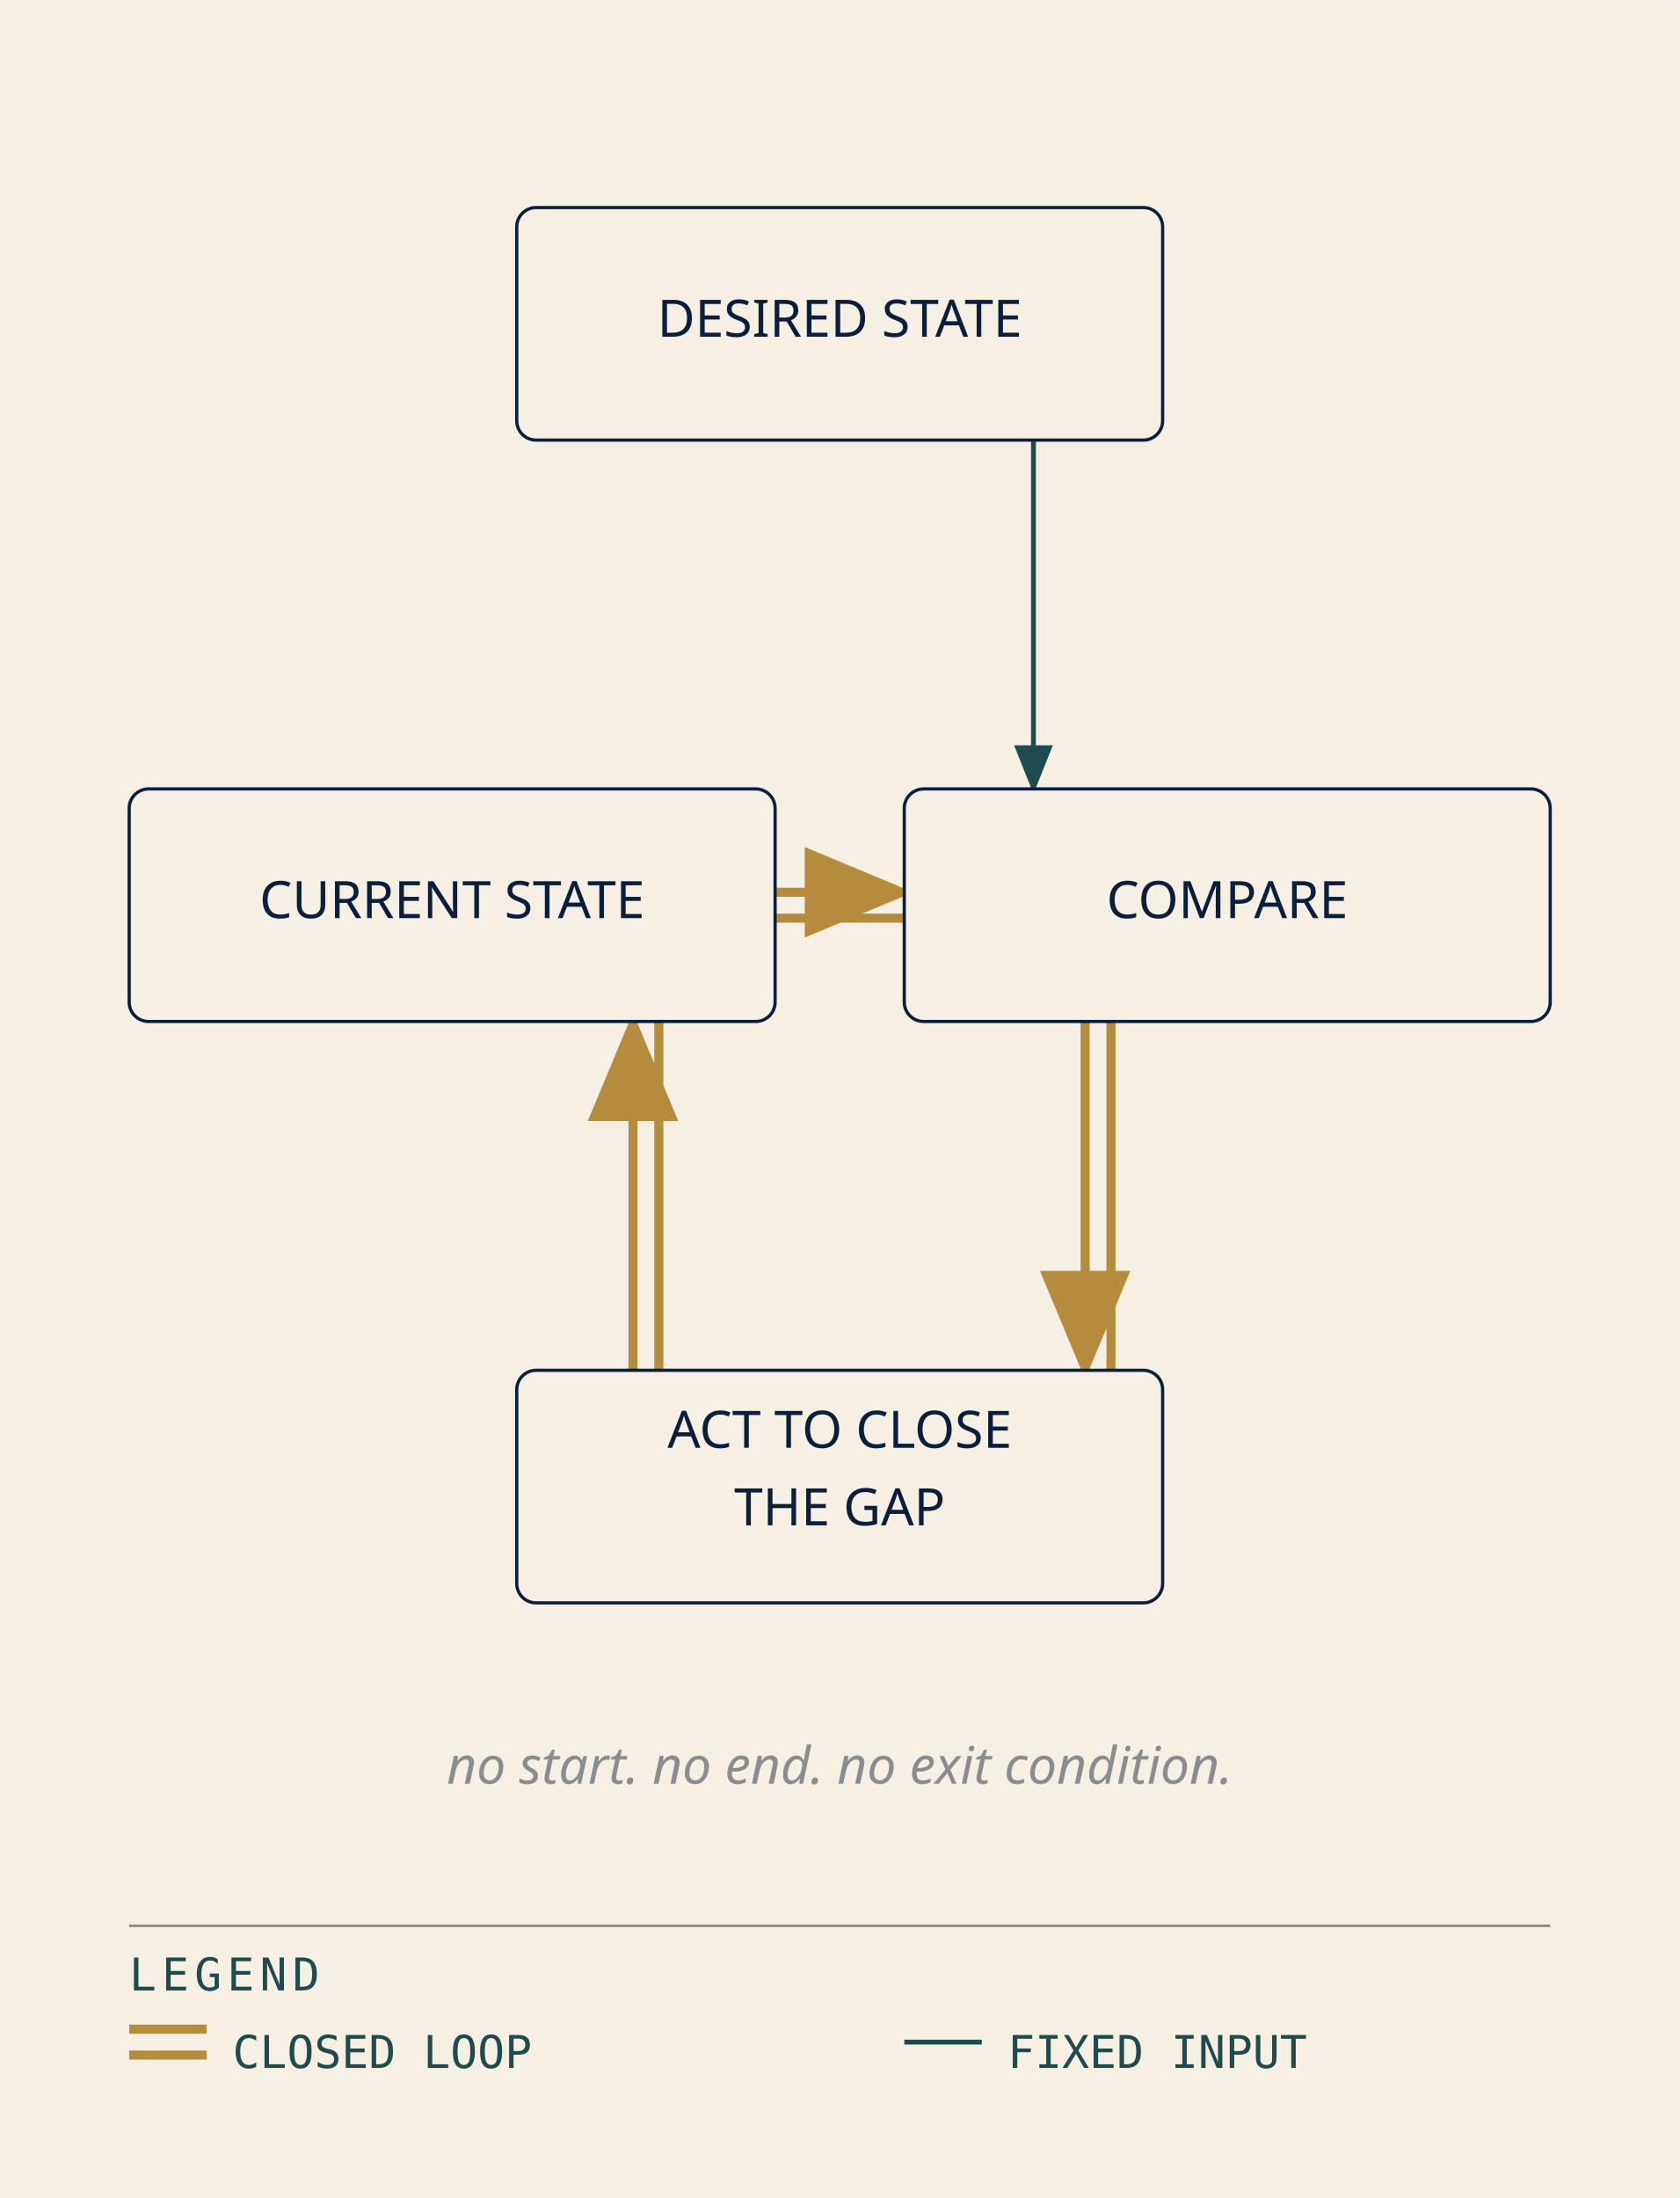
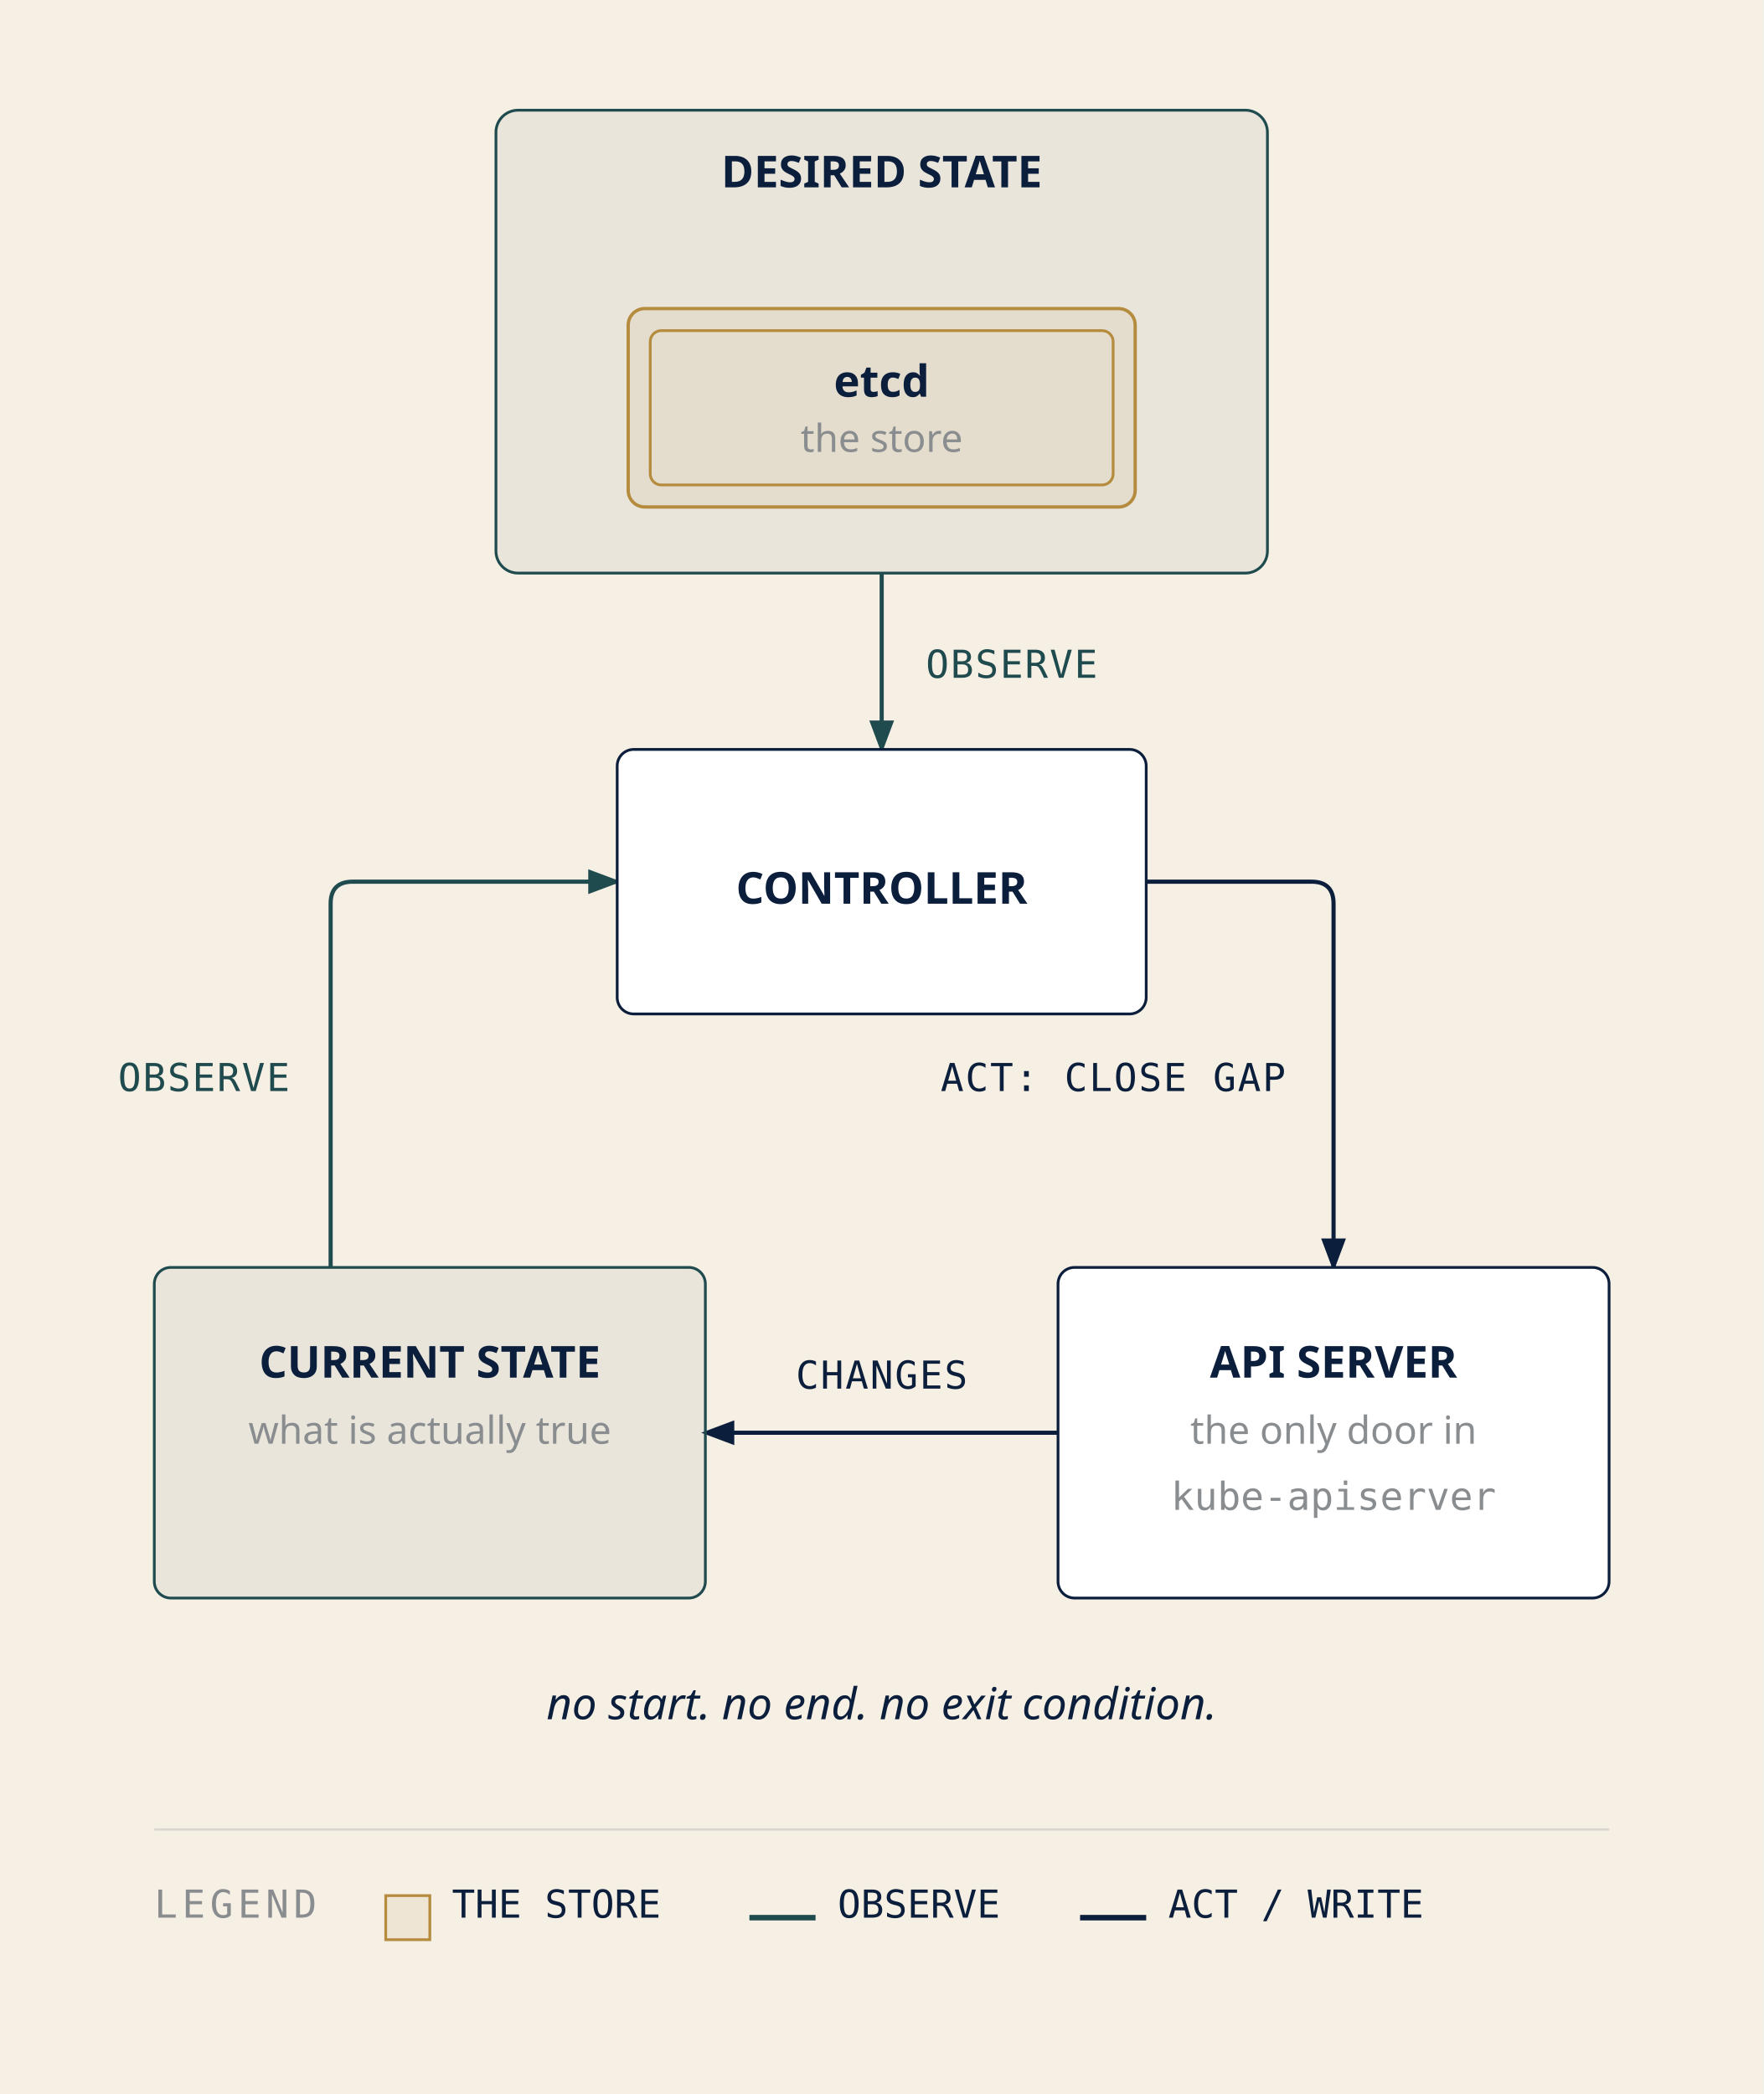
- <svg xmlns="http://www.w3.org/2000/svg" viewBox="0 0 520 680" role="img" aria-labelledby="ch03-fig02-control-loop-title ch03-fig02-control-loop-desc" width="460" height="602">
+ <svg xmlns="http://www.w3.org/2000/svg" viewBox="0 0 640 760" role="img" aria-labelledby="ch03-fig02-control-loop-desired-vs-current-title ch03-fig02-control-loop-desired-vs-current-desc" width="640" height="760">
  <defs>
-     <marker id="arrow-muted" markerWidth="10" markerHeight="8" refX="9" refY="4" orient="auto">
-       <polygon points="0 0, 10 4, 0 8" fill="#1F4A4E" />
+     <marker id="ch03-fig02-arrow-teal" markerWidth="8" markerHeight="6" refX="7" refY="3" orient="auto">
+       <polygon points="0 0, 8 3, 0 6" fill="#1F4A4E" />
    </marker>
-     <marker id="arrow-accent" markerWidth="12" markerHeight="10" refX="11" refY="5" orient="auto">
-       <polygon points="0 0, 12 5, 0 10" fill="#B58B3E" />
+     <marker id="ch03-fig02-arrow-navy" markerWidth="8" markerHeight="6" refX="7" refY="3" orient="auto">
+       <polygon points="0 0, 8 3, 0 6" fill="#0B1E3B" />
    </marker>
  </defs>
-   <rect width="100%" height="100%" fill="#F5EFE4" />
-   <line x1="320" y1="136" x2="320" y2="244" stroke="#1F4A4E" stroke-width="1.5" marker-end="url(#arrow-muted)" />
-   <line x1="336" y1="316" x2="336" y2="424" stroke="#B58B3E" stroke-width="2.8" marker-end="url(#arrow-accent)" />
-   <line x1="344" y1="316" x2="344" y2="424" stroke="#B58B3E" stroke-width="2.8" />
-   <line x1="196" y1="424" x2="196" y2="316" stroke="#B58B3E" stroke-width="2.8" marker-end="url(#arrow-accent)" />
-   <line x1="204" y1="424" x2="204" y2="316" stroke="#B58B3E" stroke-width="2.8" />
-   <line x1="240" y1="276" x2="280" y2="276" stroke="#B58B3E" stroke-width="2.8" marker-end="url(#arrow-accent)" />
-   <line x1="240" y1="284" x2="280" y2="284" stroke="#B58B3E" stroke-width="2.8" />
-   <rect x="160" y="64" width="200" height="72" rx="6" fill="#F5EFE4" />
-   <rect x="160" y="64" width="200" height="72" rx="6" fill="#F5EFE4" stroke="#0B1E3B" stroke-width="1" />
-   <text x="260" y="104" fill="#0B1E3B" font-size="16" font-weight="500" font-family="'Fira Sans', sans-serif" text-anchor="middle">DESIRED STATE</text>
-   <rect x="280" y="244" width="200" height="72" rx="6" fill="#F5EFE4" />
-   <rect x="280" y="244" width="200" height="72" rx="6" fill="#F5EFE4" stroke="#0B1E3B" stroke-width="1" />
-   <text x="380" y="284" fill="#0B1E3B" font-size="16" font-weight="500" font-family="'Fira Sans', sans-serif" text-anchor="middle">COMPARE</text>
-   <rect x="40" y="244" width="200" height="72" rx="6" fill="#F5EFE4" />
-   <rect x="40" y="244" width="200" height="72" rx="6" fill="#F5EFE4" stroke="#0B1E3B" stroke-width="1" />
-   <text x="140" y="284" fill="#0B1E3B" font-size="16" font-weight="500" font-family="'Fira Sans', sans-serif" text-anchor="middle">CURRENT STATE</text>
-   <rect x="160" y="424" width="200" height="72" rx="6" fill="#F5EFE4" />
-   <rect x="160" y="424" width="200" height="72" rx="6" fill="#F5EFE4" stroke="#0B1E3B" stroke-width="1" />
-   <text x="260" y="448" fill="#0B1E3B" font-size="16" font-weight="500" font-family="'Fira Sans', sans-serif" text-anchor="middle">ACT TO CLOSE</text>
-   <text x="260" y="472" fill="#0B1E3B" font-size="16" font-weight="500" font-family="'Fira Sans', sans-serif" text-anchor="middle">THE GAP</text>
-   <text x="260" y="552" fill="#8A8D90" font-size="16" font-style="italic" font-family="'Fira Sans', sans-serif" text-anchor="middle">no start. no end. no exit condition.</text>
-   <line x1="40" y1="596" x2="480" y2="596" stroke="#8A8D90" stroke-width="0.8" />
-   <text x="40" y="616" fill="#1F4A4E" font-size="14" font-weight="500" font-family="'Fira Mono', monospace" text-anchor="start" letter-spacing="0.12em">LEGEND</text>
-   <line x1="40" y1="628" x2="64" y2="628" stroke="#B58B3E" stroke-width="2.8" />
-   <line x1="40" y1="636" x2="64" y2="636" stroke="#B58B3E" stroke-width="2.8" />
-   <text x="72" y="640" fill="#1F4A4E" font-size="14" font-family="'Fira Mono', monospace" text-anchor="start">CLOSED LOOP</text>
-   <line x1="280" y1="632" x2="304" y2="632" stroke="#1F4A4E" stroke-width="1.5" />
-   <text x="312" y="640" fill="#1F4A4E" font-size="14" font-family="'Fira Mono', monospace" text-anchor="start">FIXED INPUT</text>
+   <rect width="640" height="760" fill="#F5EFE4" />
+   <path d="M320,208 L320,272" stroke="#1F4A4E" stroke-width="1.5" fill="none" marker-end="url(#ch03-fig02-arrow-teal)" />
+   <text x="336" y="246" text-anchor="start" font-family="'Fira Mono', monospace" font-size="14" letter-spacing="0.04em" fill="#1F4A4E">OBSERVE</text>
+   <path d="M 416 320 H 476 Q 484 320 484 328 V 460" stroke="#0B1E3B" stroke-width="1.5" fill="none" marker-end="url(#ch03-fig02-arrow-navy)" />
+   <rect x="336" y="380" width="136" height="20" fill="#F5EFE4" />
+   <text x="404" y="396" text-anchor="middle" font-family="'Fira Mono', monospace" font-size="14" letter-spacing="0.04em" fill="#0B1E3B">ACT: CLOSE GAP</text>
+   <path d="M384,520 L256,520" stroke="#0B1E3B" stroke-width="1.5" fill="none" marker-end="url(#ch03-fig02-arrow-navy)" />
+   <rect x="284" y="488" width="72" height="20" fill="#F5EFE4" />
+   <text x="320" y="504" text-anchor="middle" font-family="'Fira Mono', monospace" font-size="14" letter-spacing="0.04em" fill="#0B1E3B">CHANGES</text>
+   <path d="M 120 460 V 328 Q 120 320 128 320 H 224" stroke="#1F4A4E" stroke-width="1.5" fill="none" marker-end="url(#ch03-fig02-arrow-teal)" />
+   <rect x="36" y="380" width="76" height="20" fill="#F5EFE4" />
+   <text x="74" y="396" text-anchor="middle" font-family="'Fira Mono', monospace" font-size="14" letter-spacing="0.04em" fill="#1F4A4E">OBSERVE</text>
+   <rect x="180" y="40" width="280" height="168" rx="8" fill="rgba(11,30,59,0.05)" stroke="#1F4A4E" stroke-width="1" />
+   <text x="320" y="68" text-anchor="middle" font-family="'Fira Sans', sans-serif" font-size="16" font-weight="600" fill="#0B1E3B">DESIRED STATE</text>
+   <rect x="228" y="112" width="184" height="72" rx="6" fill="rgba(181,139,62,0.10)" stroke="#B58B3E" stroke-width="1.2" />
+   <rect x="236" y="120" width="168" height="56" rx="4" fill="none" stroke="#B58B3E" stroke-width="1" />
+   <text x="320" y="144" text-anchor="middle" font-family="'Fira Sans', sans-serif" font-size="16" font-weight="600" fill="#0B1E3B">etcd</text>
+   <text x="320" y="164" text-anchor="middle" font-family="'Fira Sans', sans-serif" font-size="14" fill="#8A8D90">the store</text>
+   <rect x="224" y="272" width="192" height="96" rx="6" fill="#FFFFFF" stroke="#0B1E3B" stroke-width="1" />
+   <text x="320" y="328" text-anchor="middle" font-family="'Fira Sans', sans-serif" font-size="16" font-weight="600" fill="#0B1E3B">CONTROLLER</text>
+   <rect x="56" y="460" width="200" height="120" rx="6" fill="rgba(11,30,59,0.05)" stroke="#1F4A4E" stroke-width="1" />
+   <text x="156" y="500" text-anchor="middle" font-family="'Fira Sans', sans-serif" font-size="16" font-weight="600" fill="#0B1E3B">CURRENT STATE</text>
+   <text x="156" y="524" text-anchor="middle" font-family="'Fira Sans', sans-serif" font-size="14" fill="#8A8D90">what is actually true</text>
+   <rect x="384" y="460" width="200" height="120" rx="6" fill="#FFFFFF" stroke="#0B1E3B" stroke-width="1" />
+   <text x="484" y="500" text-anchor="middle" font-family="'Fira Sans', sans-serif" font-size="16" font-weight="600" fill="#0B1E3B">API SERVER</text>
+   <text x="484" y="524" text-anchor="middle" font-family="'Fira Sans', sans-serif" font-size="14" fill="#8A8D90">the only door in</text>
+   <text x="484" y="548" text-anchor="middle" font-family="'Fira Mono', monospace" font-size="14" fill="#8A8D90">kube-apiserver</text>
+   <text x="320" y="624" text-anchor="middle" font-family="'Fira Sans', sans-serif" font-style="italic" font-size="16" fill="#0B1E3B">no start. no end. no exit condition.</text>
+   <line x1="56" y1="664" x2="584" y2="664" stroke="rgba(11,30,59,0.12)" stroke-width="0.8" />
+   <text x="56" y="696" font-family="'Fira Mono', monospace" font-size="14" font-weight="500" letter-spacing="0.12em" fill="#8A8D90">LEGEND</text>
+   <rect x="140" y="688" width="16" height="16" fill="rgba(181,139,62,0.10)" stroke="#B58B3E" stroke-width="1" />
+   <text x="164" y="696" text-anchor="start" font-family="'Fira Mono', monospace" font-size="14" fill="#0B1E3B">THE STORE</text>
+   <line x1="272" y1="696" x2="296" y2="696" stroke="#1F4A4E" stroke-width="2" />
+   <text x="304" y="696" text-anchor="start" font-family="'Fira Mono', monospace" font-size="14" fill="#0B1E3B">OBSERVE</text>
+   <line x1="392" y1="696" x2="416" y2="696" stroke="#0B1E3B" stroke-width="2" />
+   <text x="424" y="696" text-anchor="start" font-family="'Fira Mono', monospace" font-size="14" fill="#0B1E3B">ACT / WRITE</text>
</svg>
